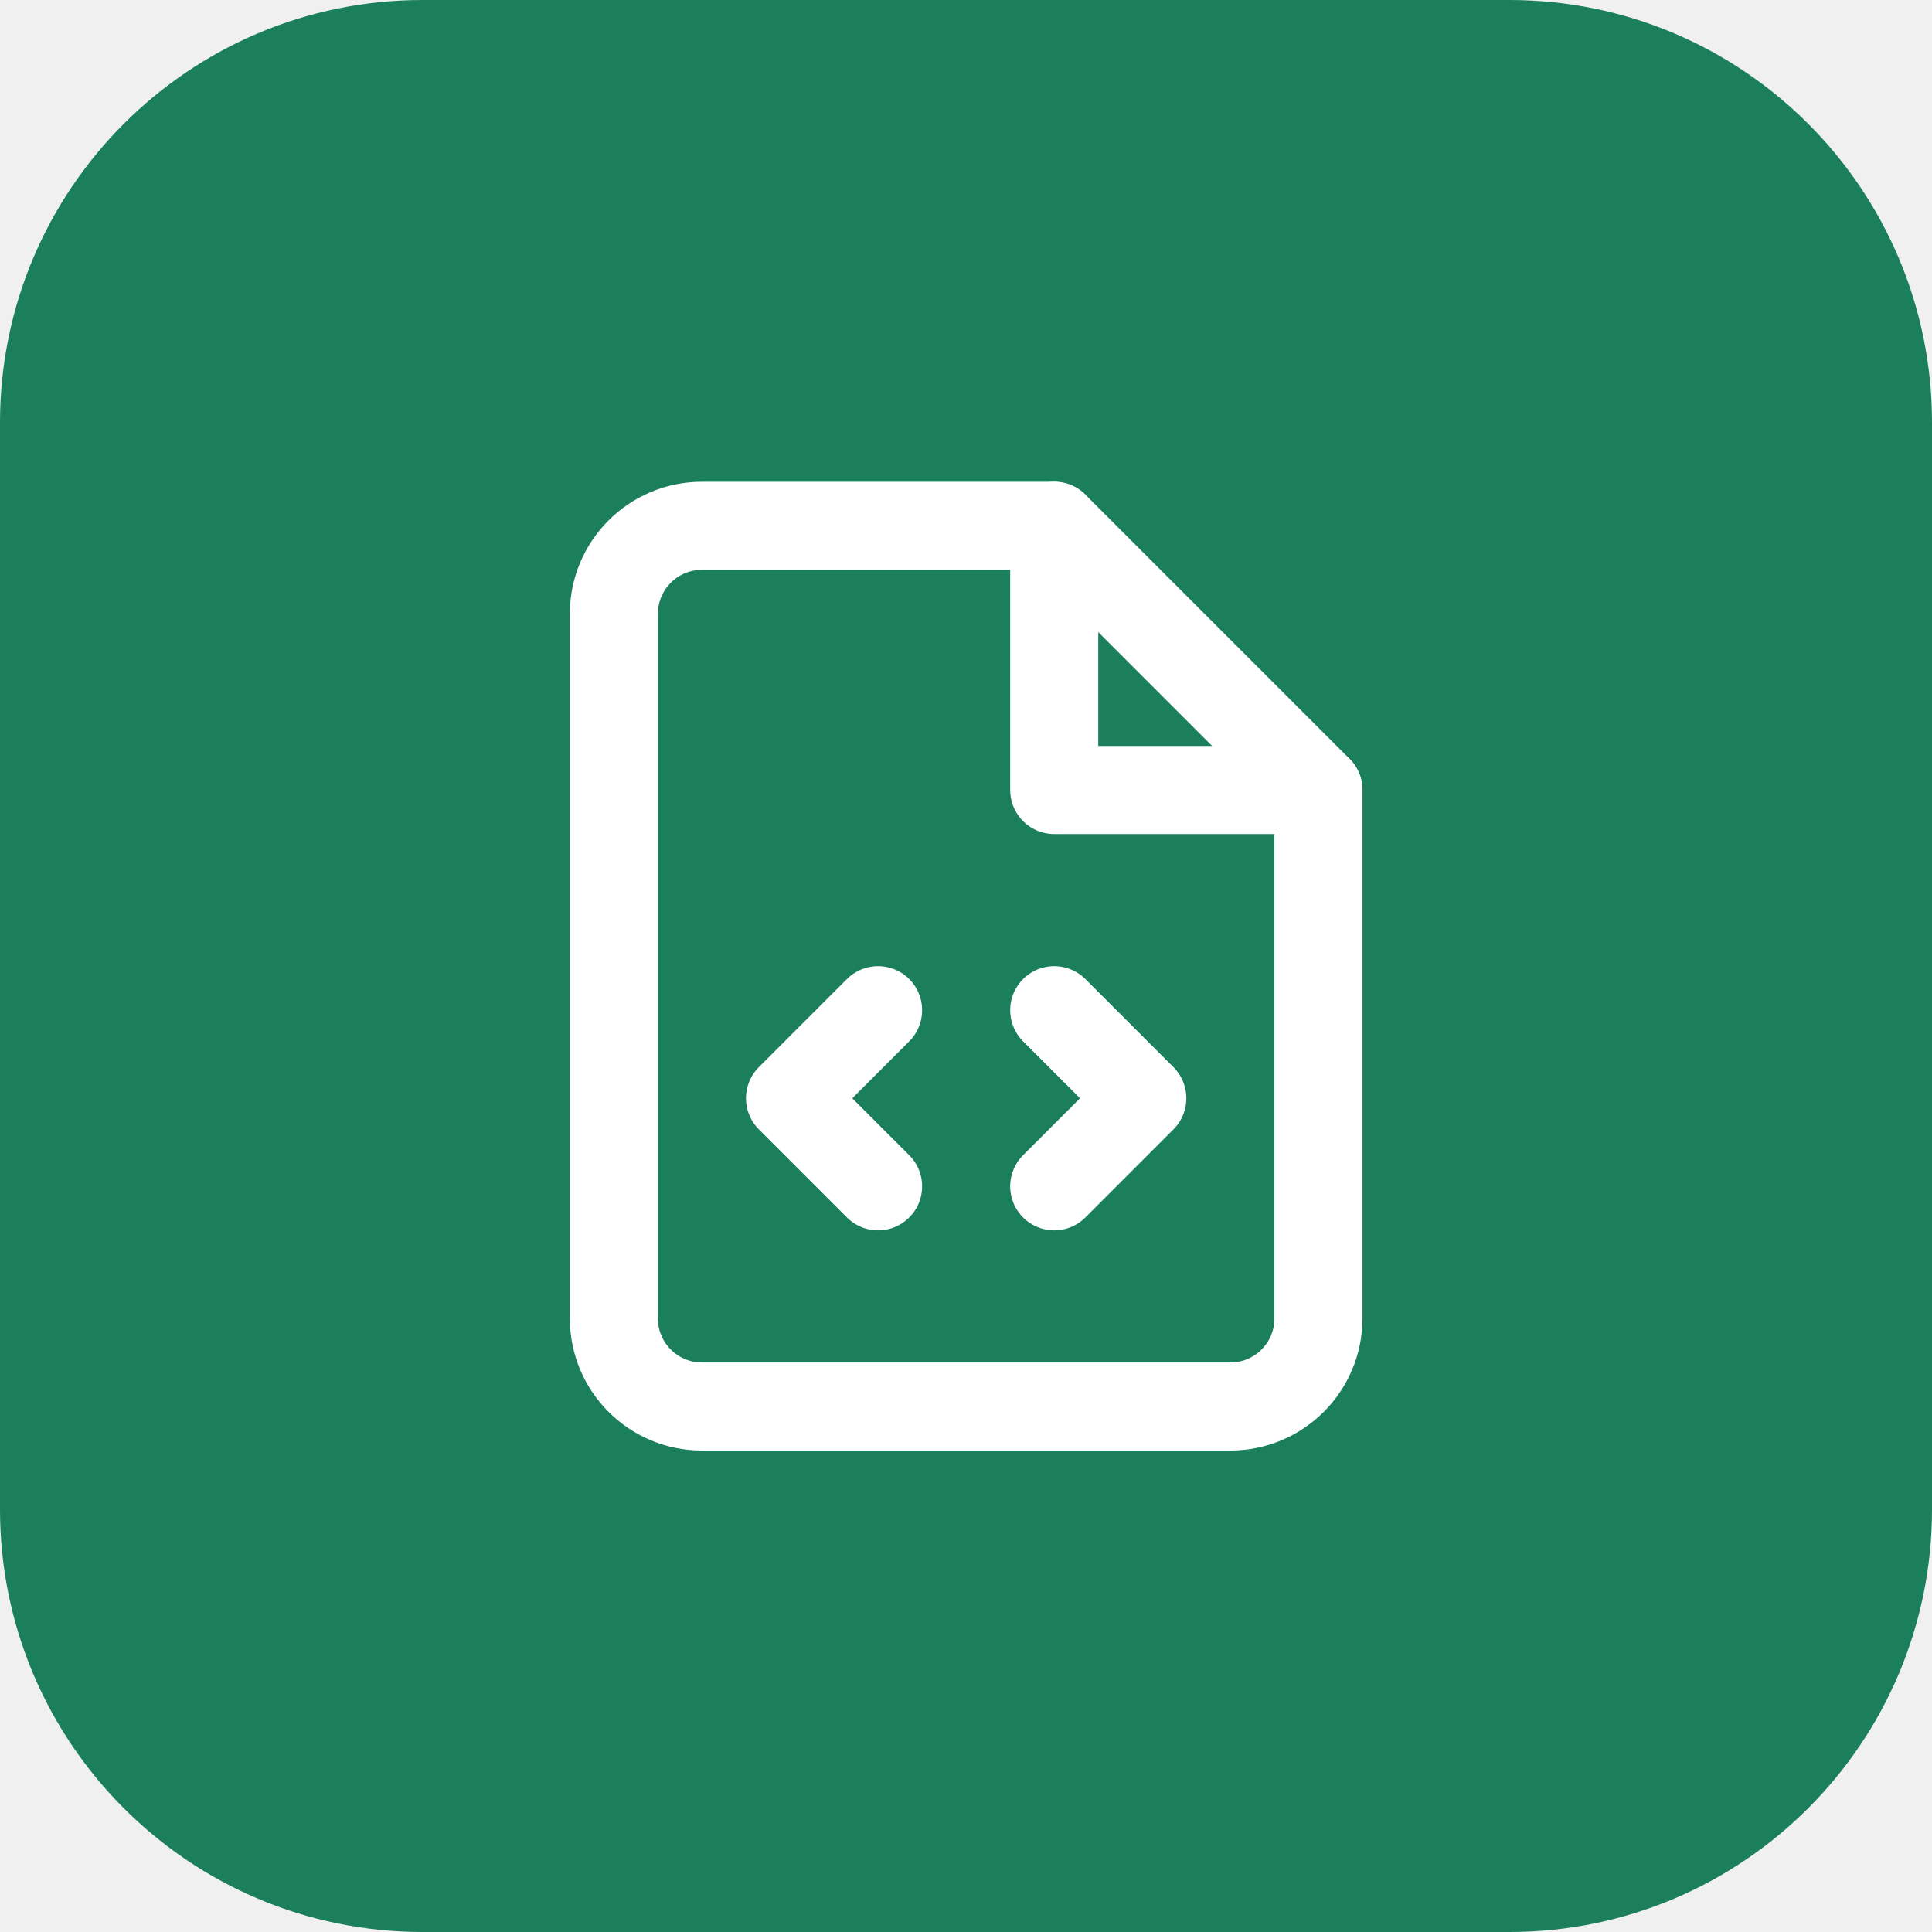
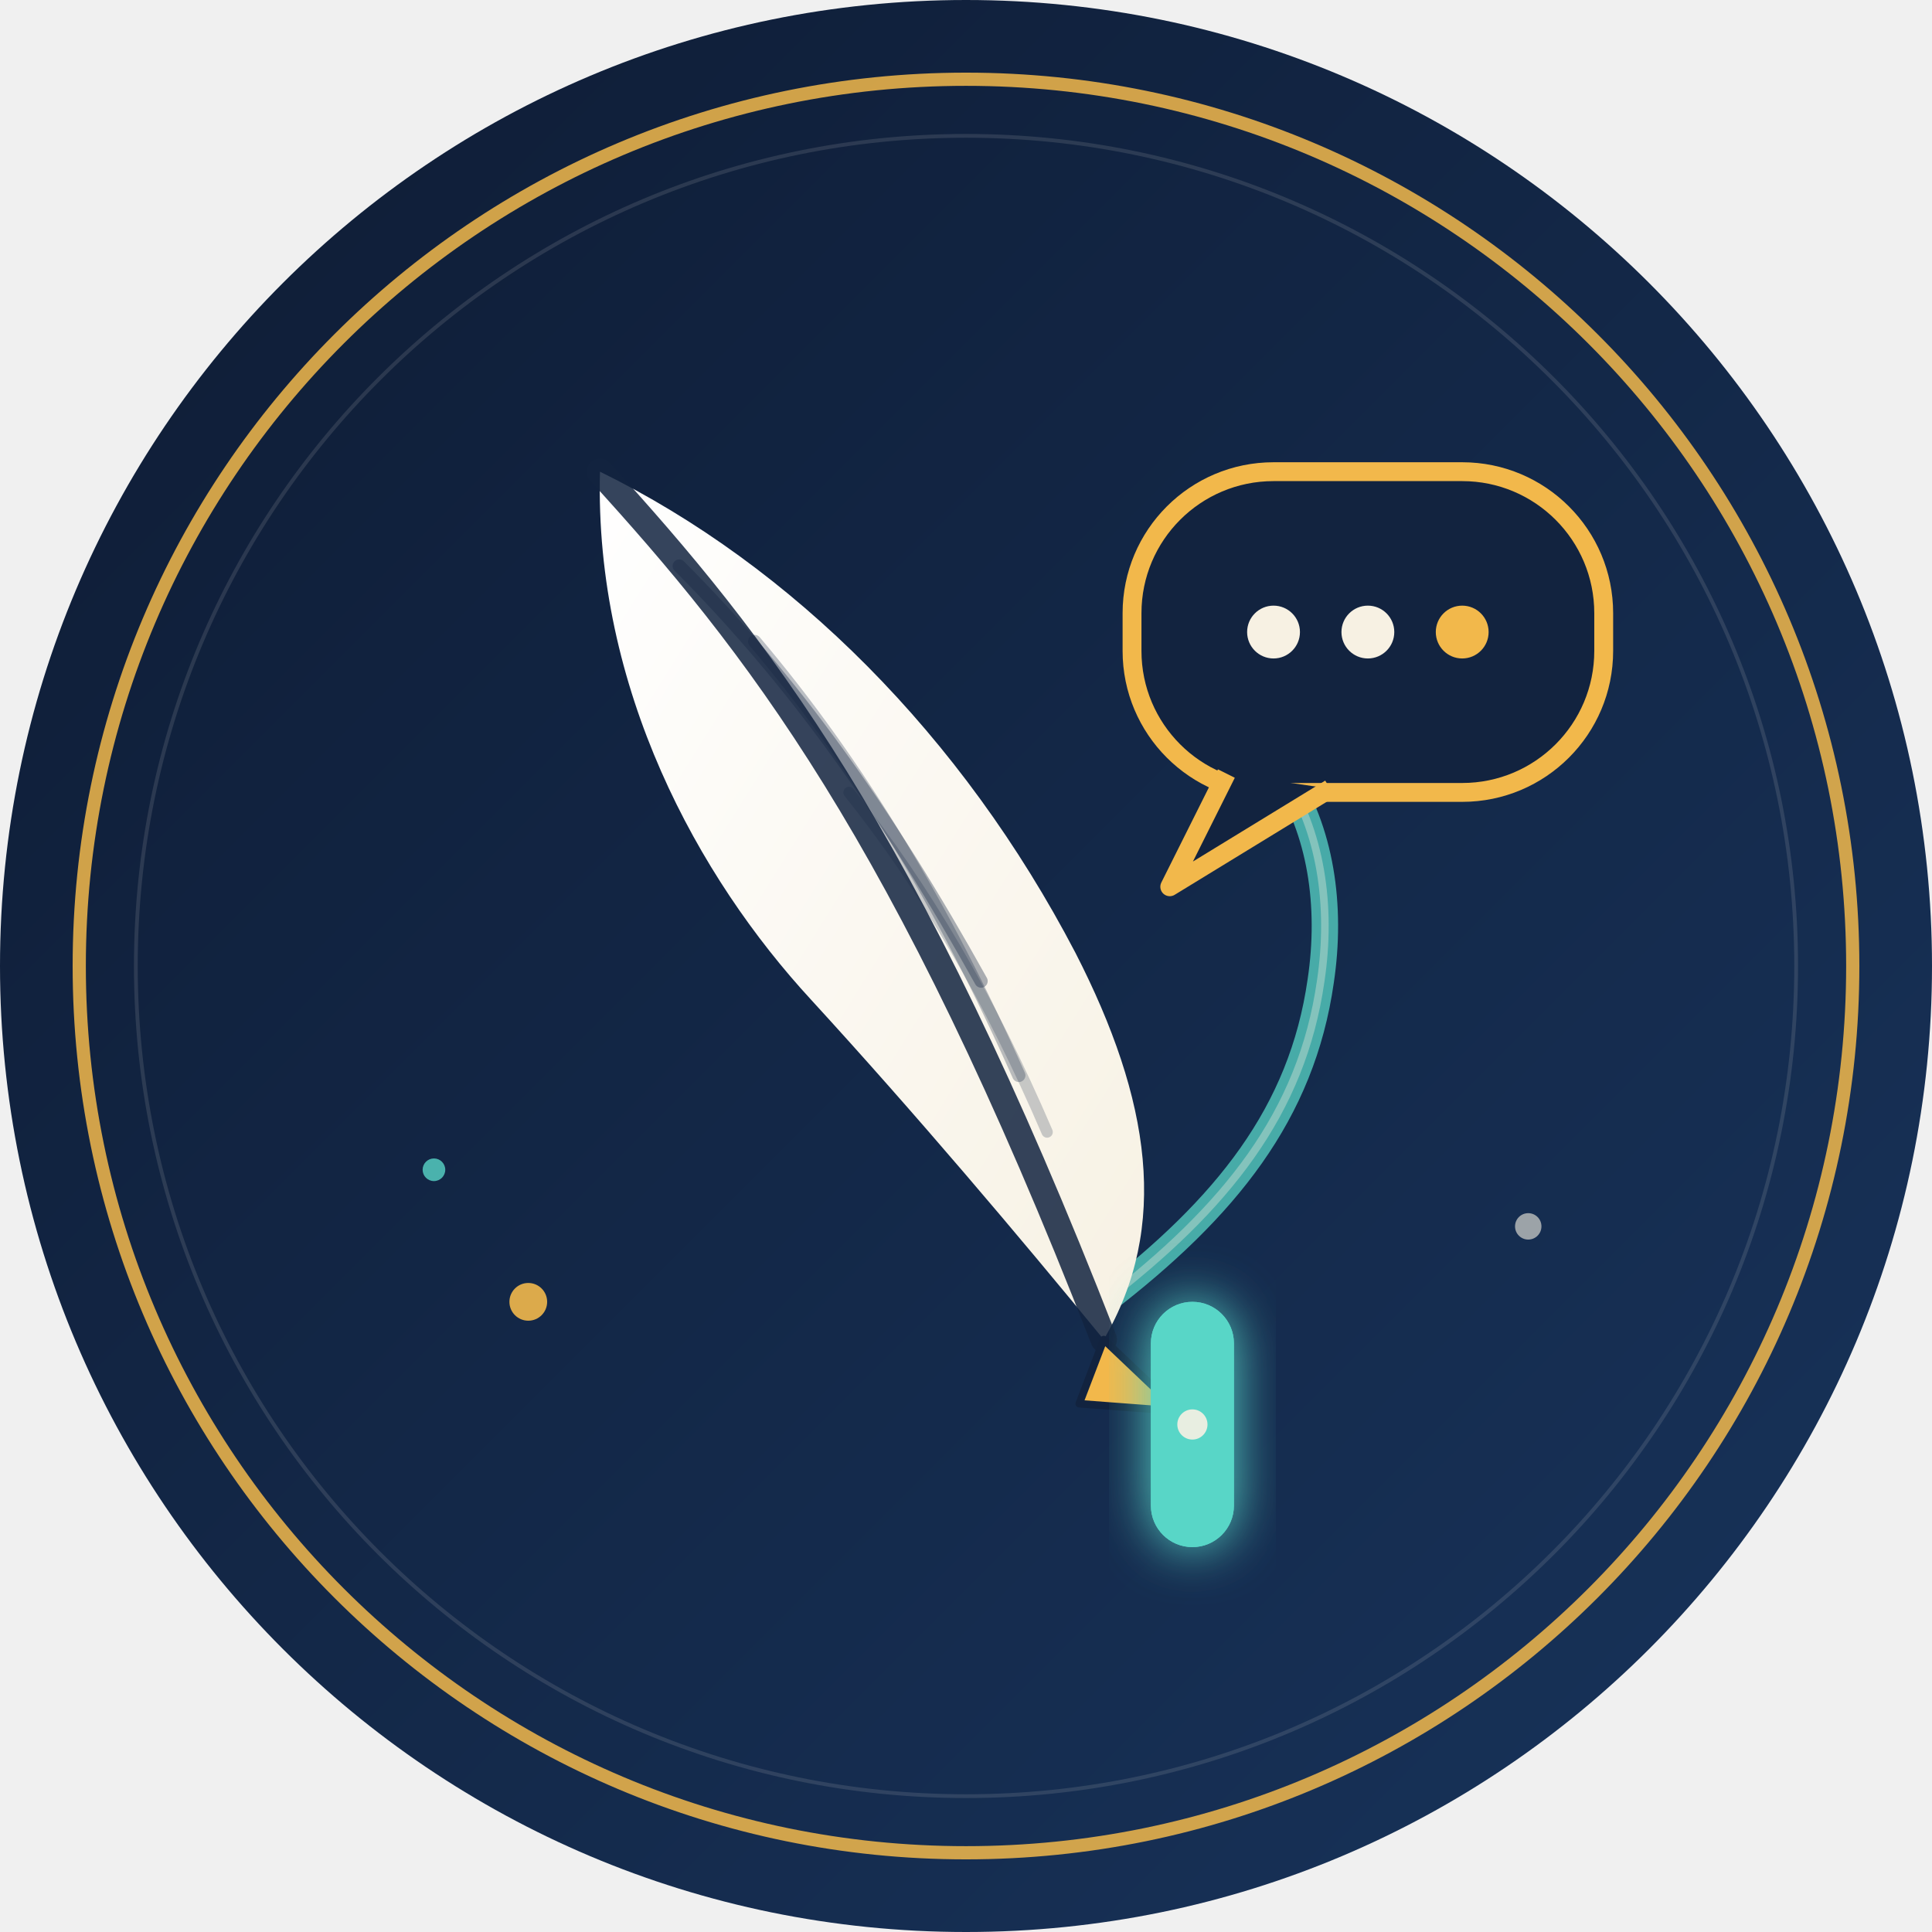
- <svg xmlns="http://www.w3.org/2000/svg" viewBox="0 0 512 512" width="512" height="512" role="img" aria-label="HTML 转 Markdown 图标">
-   <rect width="512" height="512" rx="112" ry="112" fill="#1a7f5a" />
-   <g transform="translate(116,116) scale(11.67)" fill="none" stroke="#ffffff" stroke-width="2" stroke-linecap="round" stroke-linejoin="round">
-     <path d="M14 2H6a2 2 0 0 0-2 2v16a2 2 0 0 0 2 2h12a2 2 0 0 0 2-2V8z" />
-     <polyline points="14 2 14 8 20 8" />
-     <polyline points="10 13 8 15 10 17" />
-     <polyline points="14 13 16 15 14 17" />
-   </g>
+ <svg xmlns="http://www.w3.org/2000/svg" width="1024" height="1024" viewBox="0 0 1024 1024">
+   <defs>
+     <linearGradient id="bg" x1="0" y1="0" x2="1" y2="1">
+       <stop offset="0" stop-color="#0E1B33" />
+       <stop offset="1" stop-color="#18345C" />
+     </linearGradient>
+     <linearGradient id="quill" x1="0" y1="0" x2="1" y2="1">
+       <stop offset="0" stop-color="#FFFFFF" />
+       <stop offset="1" stop-color="#F7F1E3" />
+     </linearGradient>
+     <filter id="glow" x="-50%" y="-50%" width="200%" height="200%">
+       <feGaussianBlur stdDeviation="14" result="b" />
+       <feMerge>
+         <feMergeNode in="b" />
+         <feMergeNode in="SourceGraphic" />
+       </feMerge>
+     </filter>
+   </defs>
+   <circle cx="512" cy="512" r="512" fill="url(#bg)" />
+   <circle cx="512" cy="512" r="470" fill="none" stroke="#F2B84B" stroke-width="7" opacity="0.85" />
+   <circle cx="512" cy="512" r="440" fill="none" stroke="#F7F1E3" stroke-width="2" opacity="0.12" />
+   <path d="M585 690 C 650 640 690 590 700 520 C 706 480 700 440 680 410" fill="none" stroke="#58D6C7" stroke-width="14" stroke-linecap="round" opacity="0.75" />
+   <path d="M585 690 C 650 640 690 590 700 520 C 706 480 700 440 680 410" fill="none" stroke="#F7F1E3" stroke-width="4" stroke-linecap="round" opacity="0.35" />
+   <rect x="600" y="250" width="250" height="170" rx="75" fill="#12233F" stroke="#F2B84B" stroke-width="10" />
+   <path d="M650 410 L620 470 L705 418" fill="#12233F" stroke="#F2B84B" stroke-width="10" stroke-linejoin="round" />
+   <circle cx="675" cy="335" r="14" fill="#F7F1E3" />
+   <circle cx="725" cy="335" r="14" fill="#F7F1E3" />
+   <circle cx="775" cy="335" r="14" fill="#F2B84B" />
+   <path d="M318 250 C 420 300 510 390 570 505 C 610 583 620 650 585 710            C 540 655 485 590 430 530 C 370 465 315 365 318 250 Z" fill="url(#quill)" />
+   <path d="M318 250 C 400 340 480 440 585 710" fill="none" stroke="#12233F" stroke-width="14" stroke-linecap="round" opacity="0.85" />
+   <path d="M360 300 C 420 360 470 430 520 520" fill="none" stroke="#12233F" stroke-width="7" stroke-linecap="round" opacity="0.35" />
+   <path d="M400 340 C 455 405 500 480 540 570" fill="none" stroke="#12233F" stroke-width="7" stroke-linecap="round" opacity="0.28" />
+   <path d="M450 420 C 490 470 525 530 555 600" fill="none" stroke="#12233F" stroke-width="6" stroke-linecap="round" opacity="0.22" />
+   <path d="M585 710 L625 748 L572 744 Z" fill="#F2B84B" />
+   <path d="M585 710 L625 748 L572 744 Z" fill="none" stroke="#12233F" stroke-width="4" stroke-linejoin="round" />
+   <rect x="610" y="690" width="44" height="130" rx="22" fill="#58D6C7" filter="url(#glow)" />
+   <rect x="610" y="690" width="44" height="130" rx="22" fill="#58D6C7" />
+   <circle cx="632" cy="755" r="8" fill="#F7F1E3" opacity="0.9" />
+   <circle cx="280" cy="690" r="10" fill="#F2B84B" opacity="0.9" />
+   <circle cx="230" cy="620" r="6" fill="#58D6C7" opacity="0.8" />
+   <circle cx="810" cy="650" r="7" fill="#F7F1E3" opacity="0.6" />
</svg>
